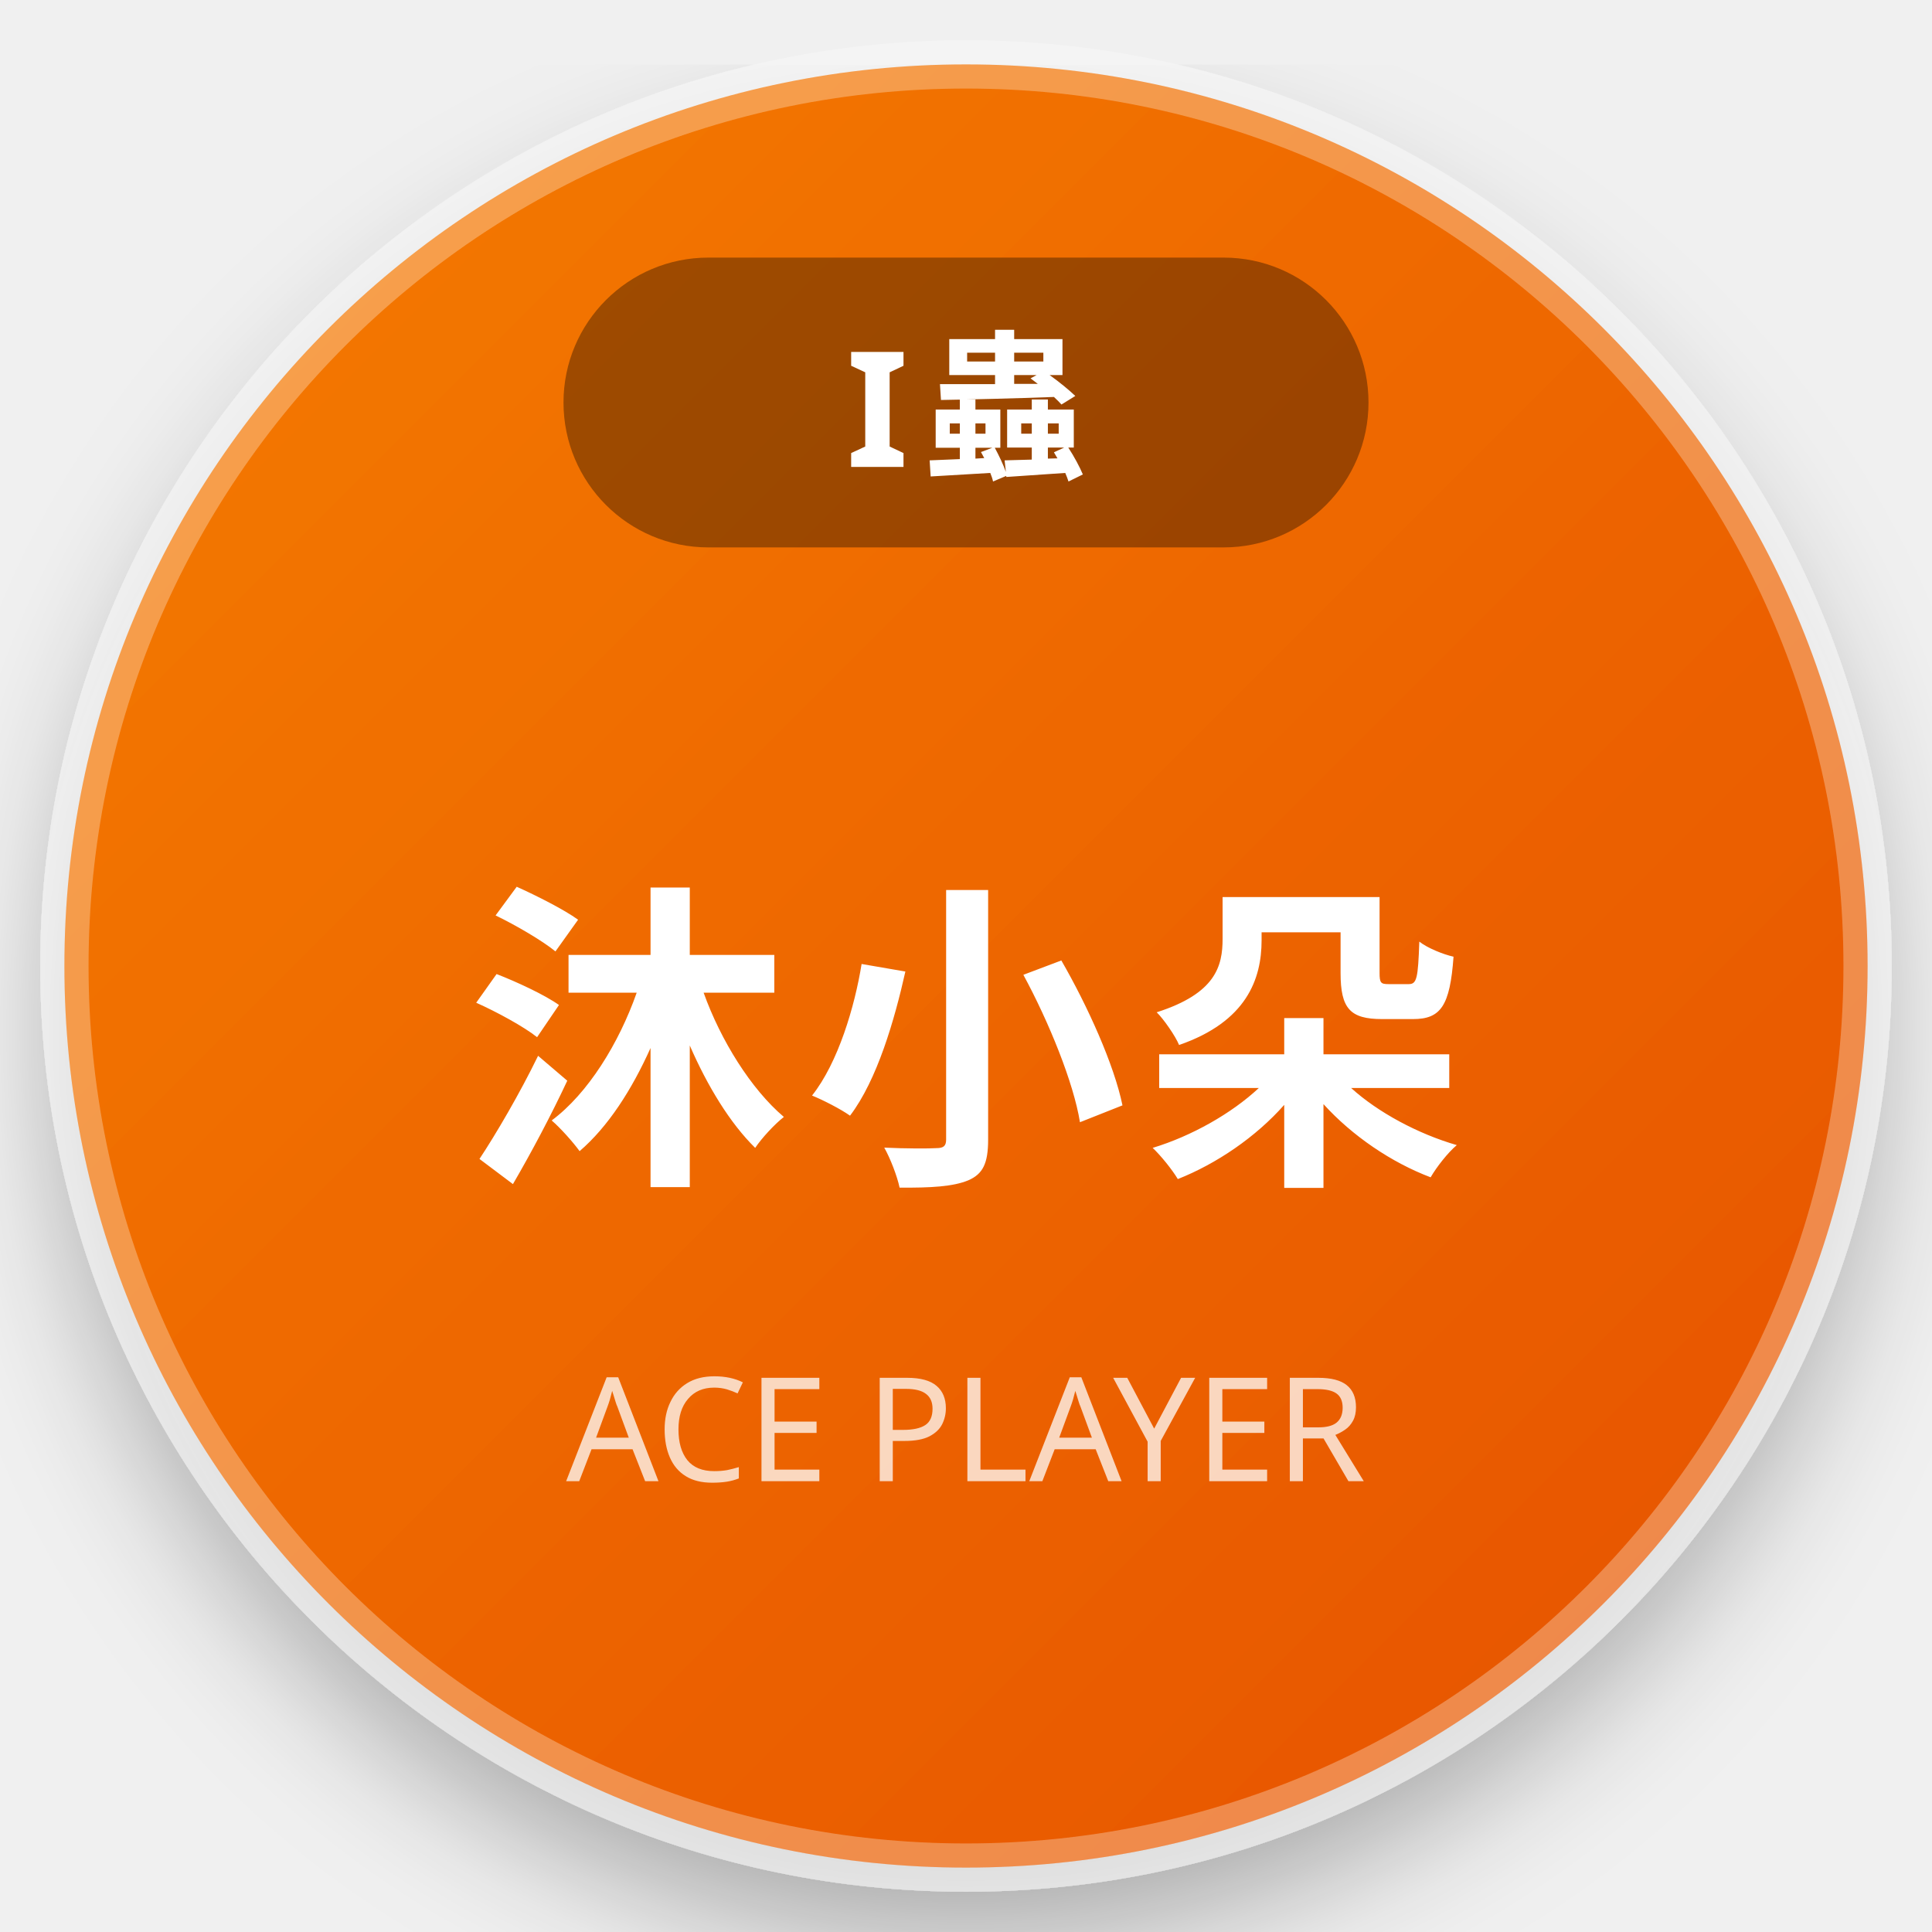
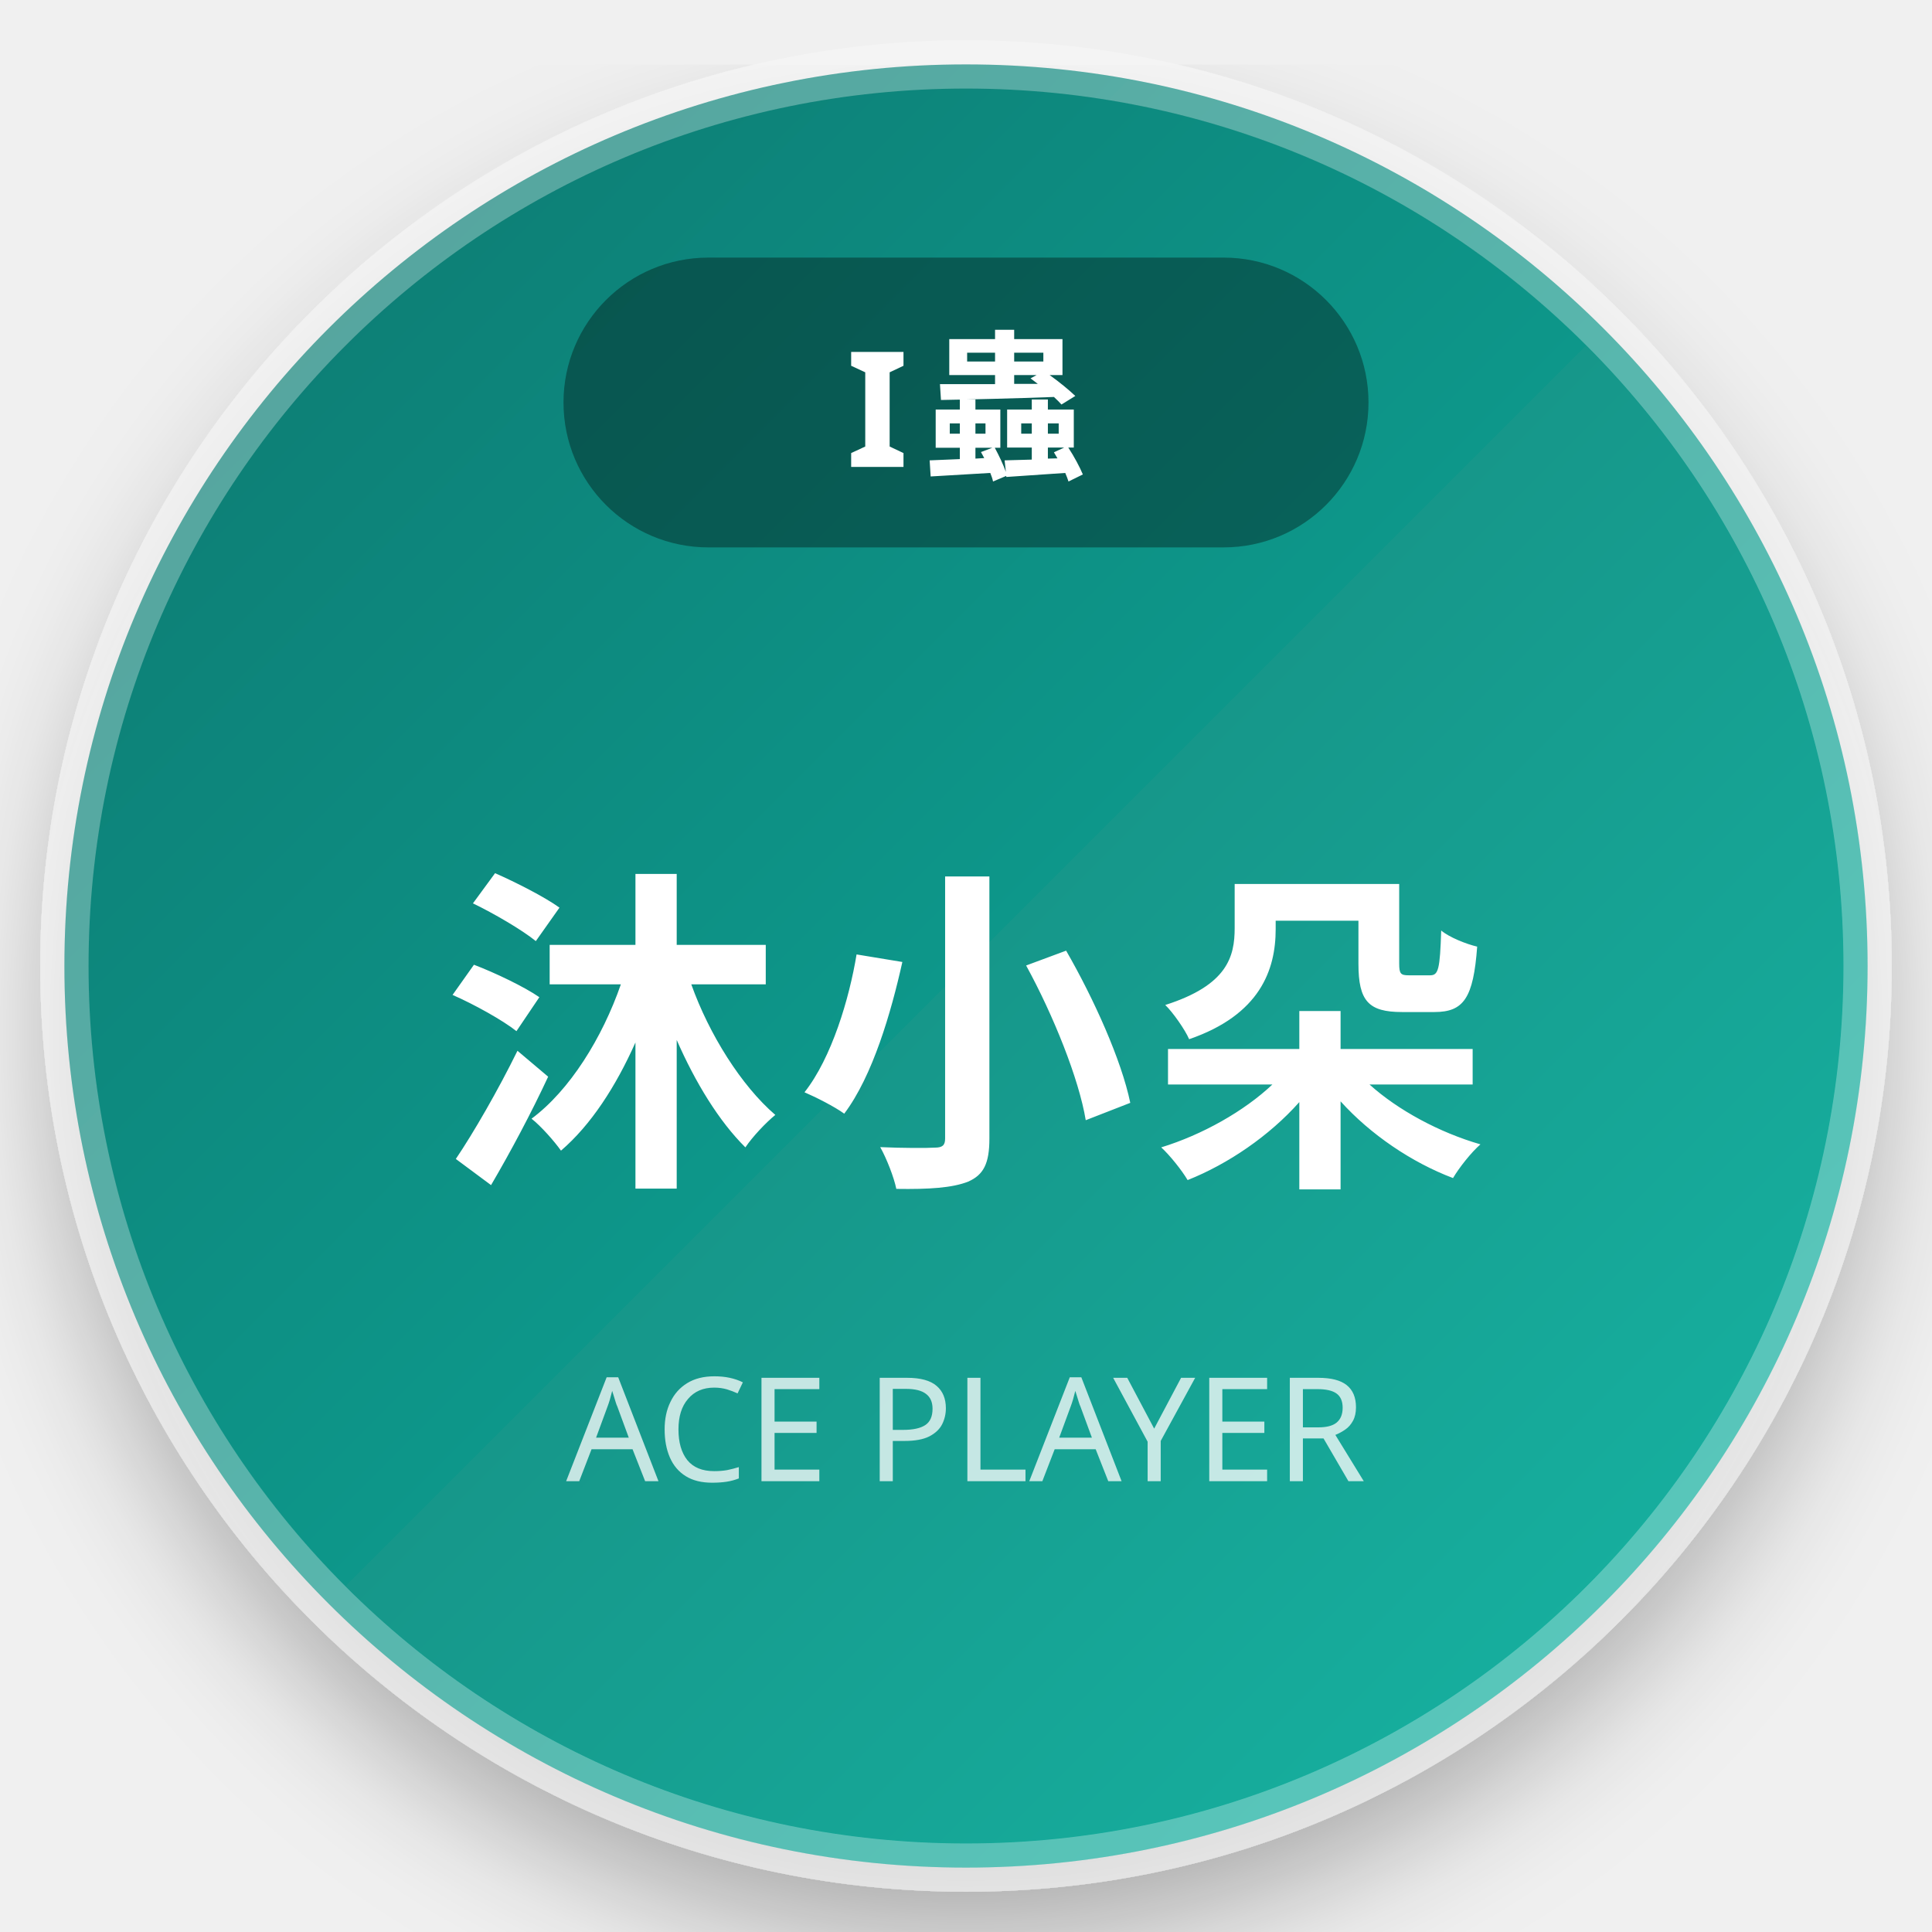
<svg xmlns="http://www.w3.org/2000/svg" viewBox="0 0 120 120" width="120" height="120">
  <defs>
-     <linearGradient id="grad_沐小朵" x1="0%" y1="0%" x2="100%" y2="100%">
-       <stop offset="0%" stop-color="#F57C00" />
-       <stop offset="100%" stop-color="#E65100" />
+     <linearGradient id="grad_I%E8%9F%B2%E3%80%81%E6%B2%90%E5%B0%8F%E6%9C%B5" x1="0%" y1="0%" x2="100%" y2="100%">
+       <stop offset="0%" stop-color="#0F766E" />
+       <stop offset="100%" stop-color="#14B8A6" />
    </linearGradient>
    <filter id="glow" x="-20%" y="-20%" width="140%" height="140%">
      <feDropShadow dx="0" dy="4" stdDeviation="4" flood-color="rgba(0,0,0,0.3)" />
    </filter>
  </defs>
-   <circle cx="60" cy="60" r="56" fill="url(#grad_沐小朵)" stroke="rgba(255,255,255,0.3)" stroke-width="3" filter="url(#glow)" />
+   <circle cx="60" cy="60" r="56" fill="url(#grad_I%E8%9F%B2%E3%80%81%E6%B2%90%E5%B0%8F%E6%9C%B5)" stroke="rgba(255,255,255,0.3)" stroke-width="3" filter="url(#glow)" />
  <rect x="35" y="16" width="50" height="18" rx="9" fill="rgba(0,0,0,0.35)" />
  <text x="60" y="29" fill="#FFFFFF" font-size="10" font-family="system-ui, sans-serif" font-weight="bold" text-anchor="middle" letter-spacing="1">I蟲</text>
-   <text x="60" y="72" fill="#FFFFFF" font-size="20" font-family="system-ui, sans-serif" font-weight="900" text-anchor="middle" letter-spacing="1">沐小朵</text>
+   <text x="60" y="72" fill="#FFFFFF" font-size="21" font-family="system-ui, sans-serif" font-weight="900" text-anchor="middle" letter-spacing="1">沐小朵</text>
  <text x="60" y="92" fill="rgba(255,255,255,0.75)" font-size="9" font-family="system-ui, sans-serif" text-anchor="middle">ACE PLAYER</text>
</svg>
